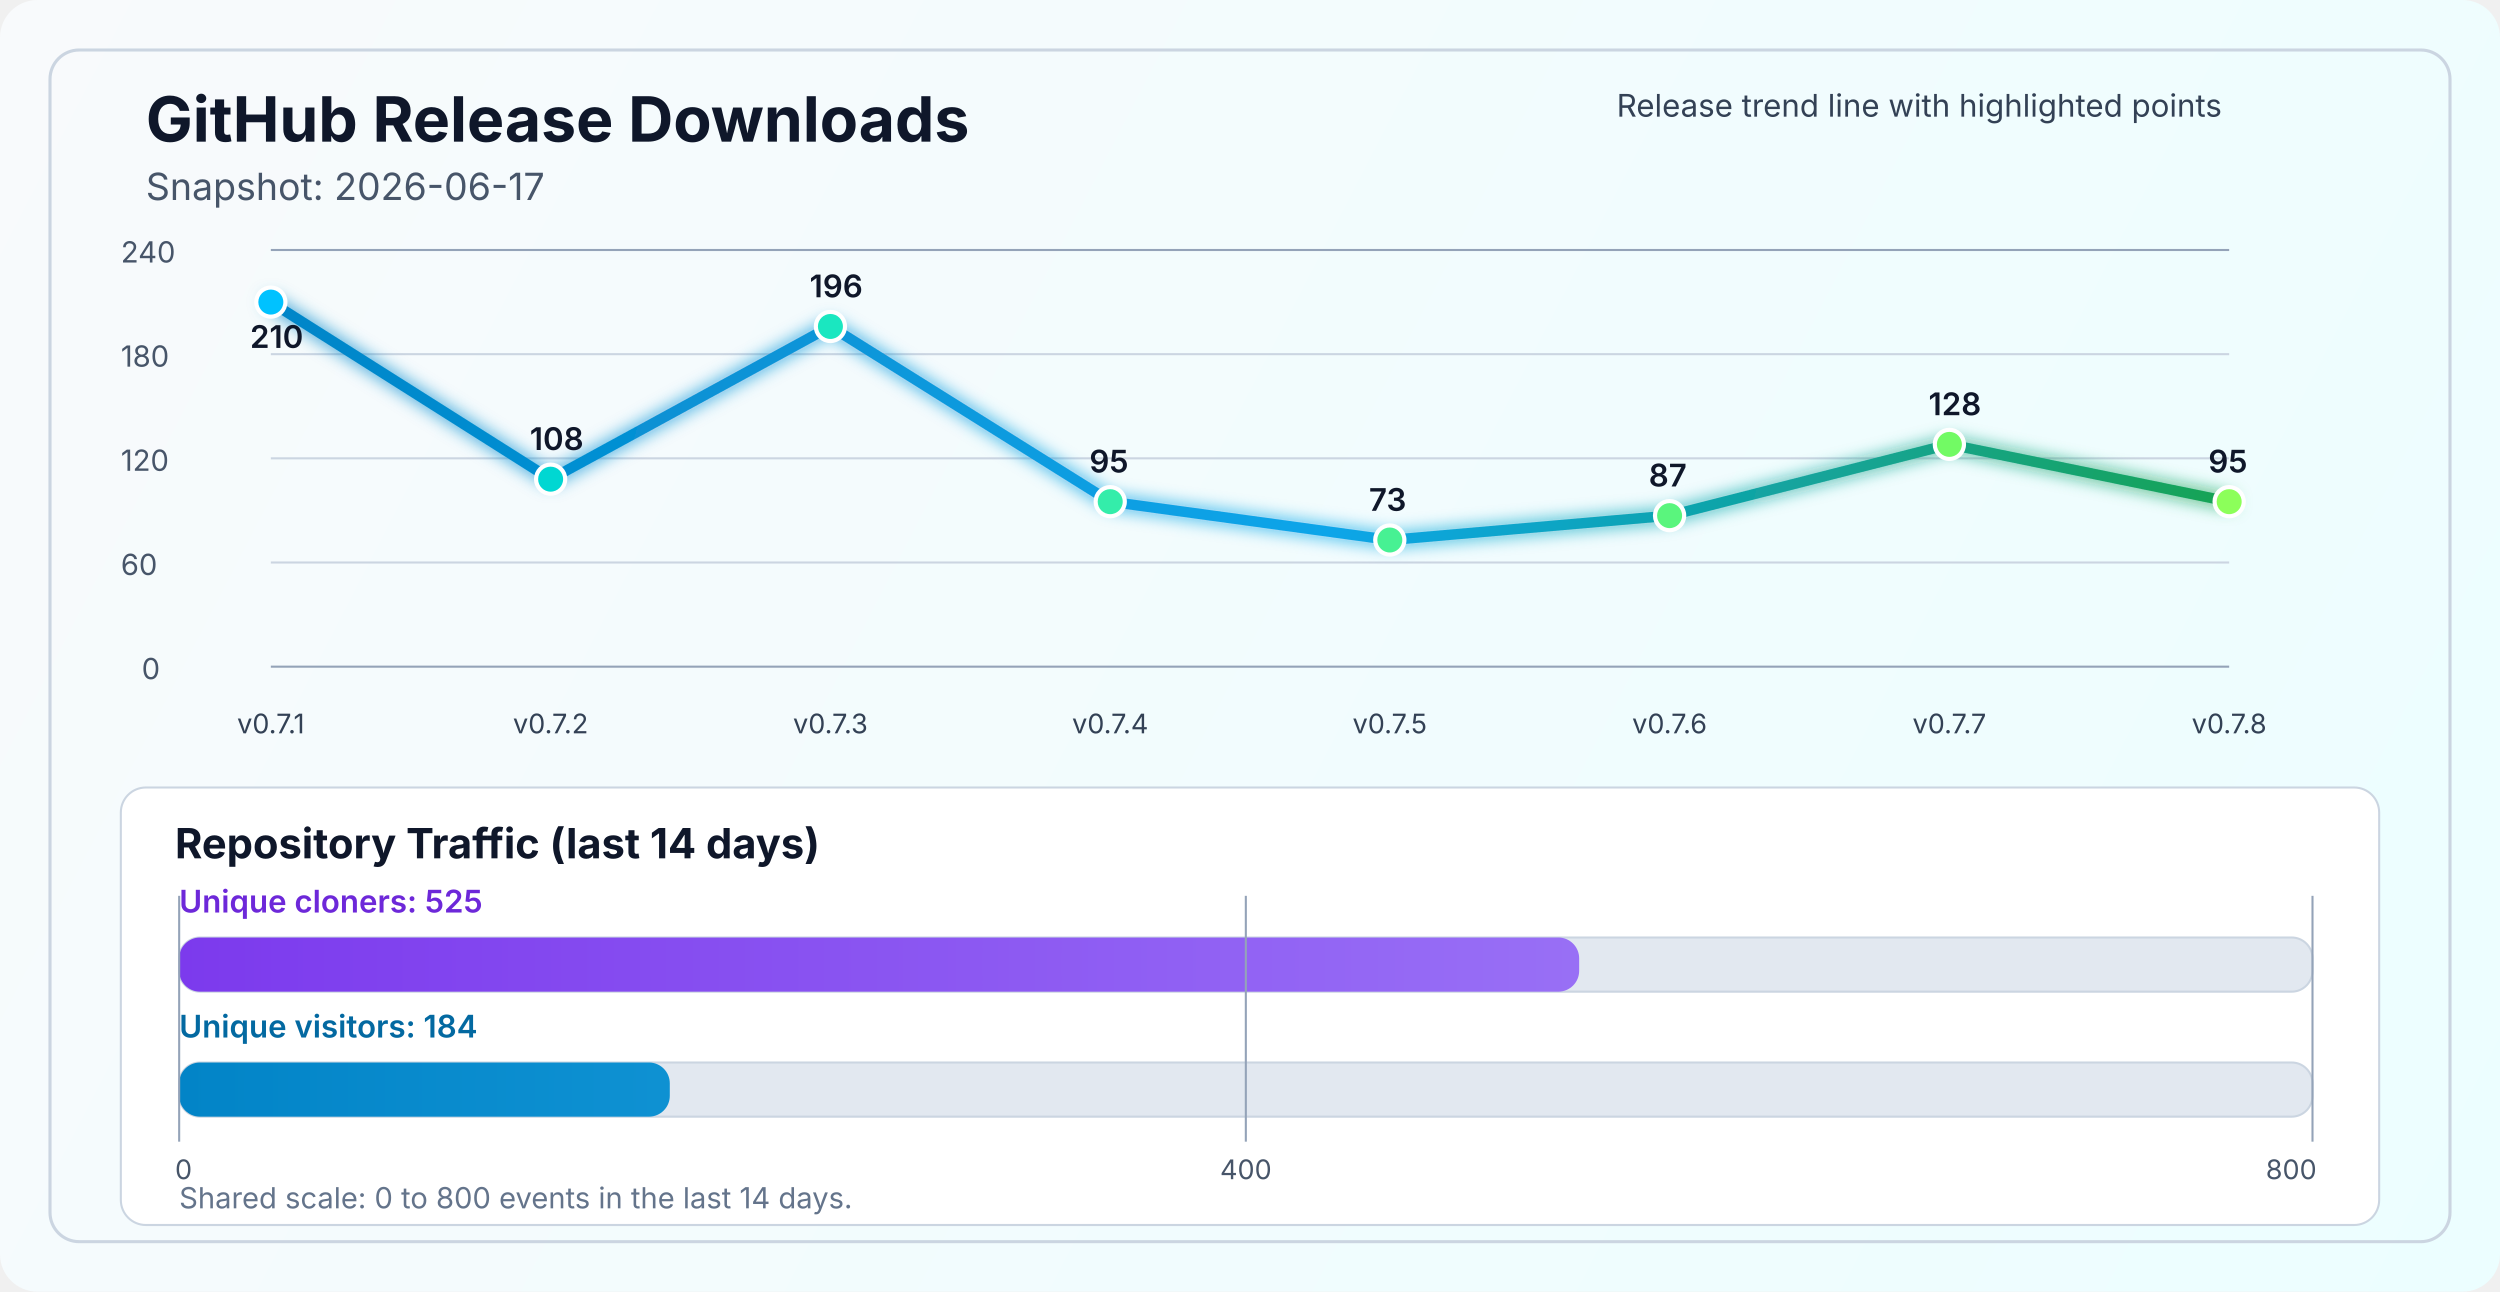
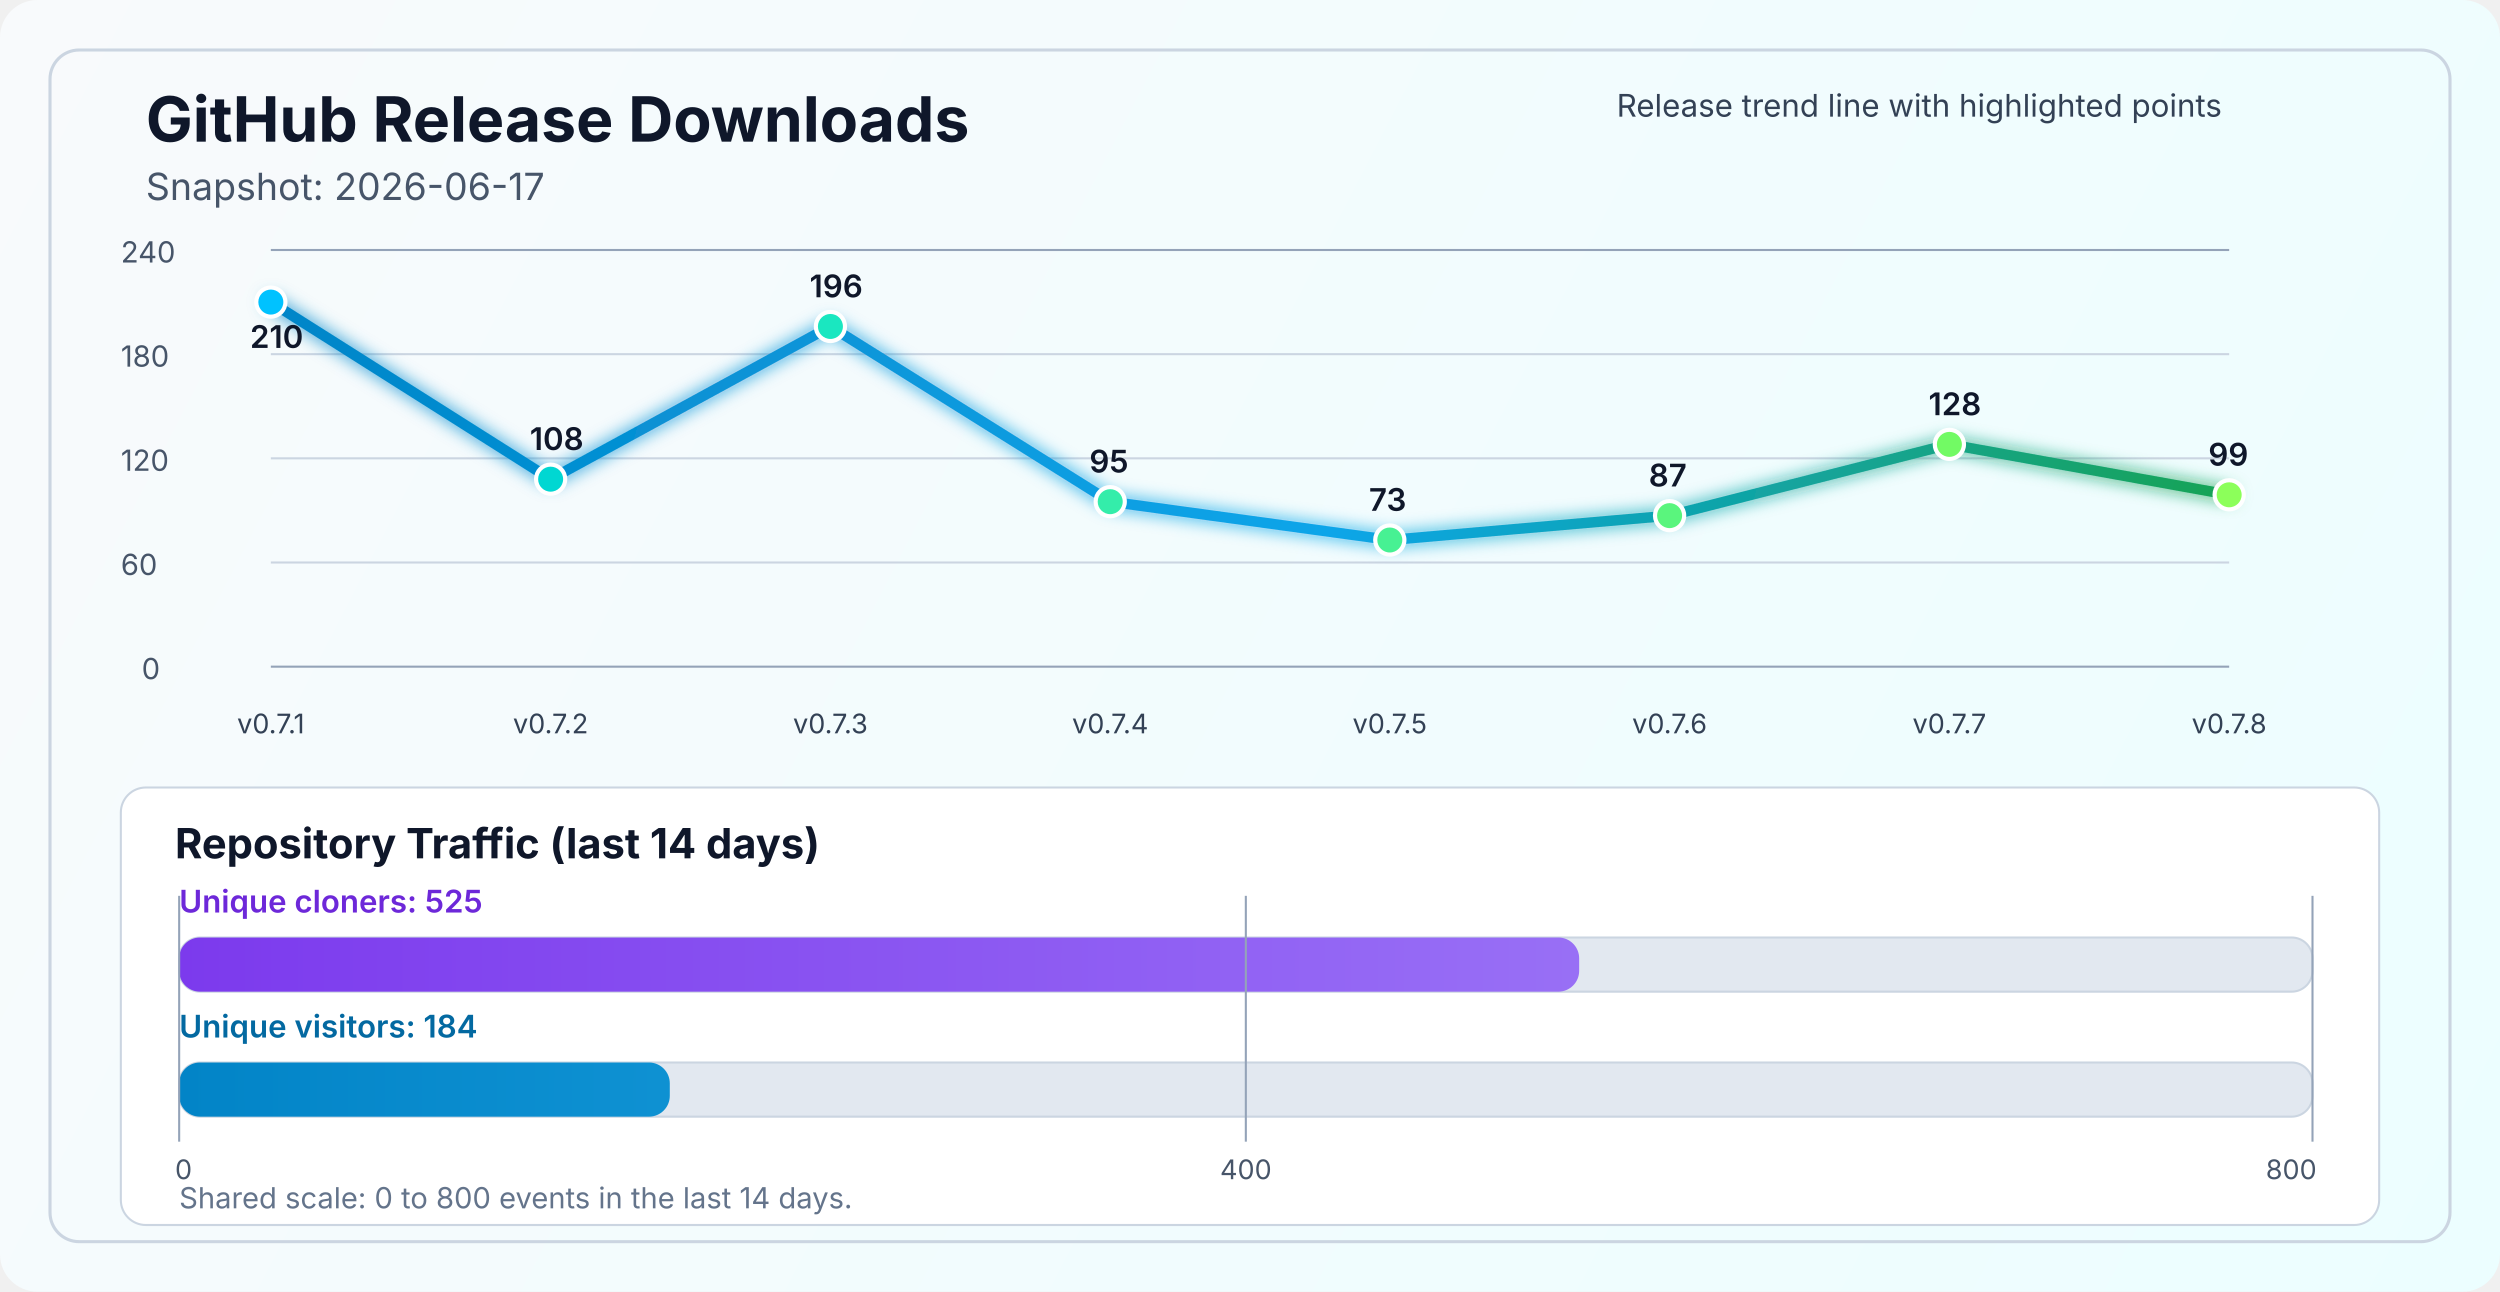
<svg xmlns="http://www.w3.org/2000/svg" width="1200" height="620" viewBox="0 0 1200 620" fill="none" role="img" aria-labelledby="title desc">
  <defs>
    <linearGradient id="bg" x1="0" y1="0" x2="1200" y2="620" gradientUnits="userSpaceOnUse">
      <stop stop-color="#F8FAFC" />
      <stop offset="1" stop-color="#ECFEFF" />
    </linearGradient>
    <linearGradient id="line" x1="130" y1="86" x2="1070" y2="340" gradientUnits="userSpaceOnUse">
      <stop stop-color="#0284C7" />
      <stop offset="0.55" stop-color="#0EA5E9" />
      <stop offset="1" stop-color="#16A34A" />
    </linearGradient>
    <linearGradient id="cloneFill" x1="86" y1="450" x2="1110" y2="450" gradientUnits="userSpaceOnUse">
      <stop stop-color="#7C3AED" />
      <stop offset="1" stop-color="#A78BFA" />
    </linearGradient>
    <linearGradient id="viewFill" x1="86" y1="482" x2="1110" y2="482" gradientUnits="userSpaceOnUse">
      <stop stop-color="#0284C7" />
      <stop offset="1" stop-color="#38BDF8" />
    </linearGradient>
    <filter id="glow" x="-50%" y="-50%" width="200%" height="200%">
      <feGaussianBlur stdDeviation="4" result="blur" />
      <feMerge>
        <feMergeNode in="blur" />
        <feMergeNode in="SourceGraphic" />
      </feMerge>
    </filter>
  </defs>
  <rect width="1200" height="620" rx="18" fill="url(#bg)" />
  <rect x="24" y="24" width="1152" height="572" rx="14" stroke="#CBD5E1" stroke-width="1.5" />
  <text x="70" y="68" fill="#0F172A" font-size="30" font-family="SF Pro Display, -apple-system, BlinkMacSystemFont, Segoe UI, sans-serif" font-weight="700">GitHub Release Downloads</text>
  <text x="70" y="96" fill="#475569" font-size="18" font-family="SF Pro Text, -apple-system, BlinkMacSystemFont, Segoe UI, sans-serif">Snapshot: 2026-06-17</text>
  <line x1="130" y1="320.0" x2="1070" y2="320.0" stroke="#94A3B8" stroke-width="1" />
  <line x1="130" y1="270.0" x2="1070" y2="270.0" stroke="#CBD5E1" stroke-width="1" />
  <line x1="130" y1="220.0" x2="1070" y2="220.0" stroke="#CBD5E1" stroke-width="1" />
  <line x1="130" y1="170.0" x2="1070" y2="170.0" stroke="#CBD5E1" stroke-width="1" />
  <line x1="130" y1="120.0" x2="1070" y2="120.0" stroke="#94A3B8" stroke-width="1" />
  <text x="68" y="326.0" fill="#475569" font-size="14" font-family="SF Pro Text, -apple-system, BlinkMacSystemFont, Segoe UI, sans-serif">0</text>
  <text x="58" y="276.0" fill="#475569" font-size="14" font-family="SF Pro Text, -apple-system, BlinkMacSystemFont, Segoe UI, sans-serif">60</text>
  <text x="58" y="226.0" fill="#475569" font-size="14" font-family="SF Pro Text, -apple-system, BlinkMacSystemFont, Segoe UI, sans-serif">120</text>
  <text x="58" y="176.0" fill="#475569" font-size="14" font-family="SF Pro Text, -apple-system, BlinkMacSystemFont, Segoe UI, sans-serif">180</text>
  <text x="58" y="126.0" fill="#475569" font-size="14" font-family="SF Pro Text, -apple-system, BlinkMacSystemFont, Segoe UI, sans-serif">240</text>
-   <polyline points="130.0,145.0 264.3,230.0 398.6,156.7 532.9,240.8 667.1,259.2 801.4,247.5 935.7,213.3 1070.0,240.8" fill="none" stroke="url(#line)" stroke-width="5" stroke-linecap="round" stroke-linejoin="round" filter="url(#glow)" />
+   <polyline points="130.0,145.0 264.3,230.0 398.6,156.7 532.9,240.8 667.1,259.2 801.4,247.5 935.7,213.3 1070.0,237.5" fill="none" stroke="url(#line)" stroke-width="5" stroke-linecap="round" stroke-linejoin="round" filter="url(#glow)" />
  <circle cx="130.0" cy="145.0" r="7" fill="#00C2FF" stroke="#FFFFFF" stroke-width="2" />
  <circle cx="264.3" cy="230.0" r="7" fill="#00D7D2" stroke="#FFFFFF" stroke-width="2" />
  <circle cx="398.6" cy="156.7" r="7" fill="#1AE7C0" stroke="#FFFFFF" stroke-width="2" />
  <circle cx="532.9" cy="240.8" r="7" fill="#34EDAA" stroke="#FFFFFF" stroke-width="2" />
  <circle cx="667.1" cy="259.2" r="7" fill="#47F193" stroke="#FFFFFF" stroke-width="2" />
  <circle cx="801.4" cy="247.5" r="7" fill="#5AF57D" stroke="#FFFFFF" stroke-width="2" />
  <circle cx="935.7" cy="213.3" r="7" fill="#72FA64" stroke="#FFFFFF" stroke-width="2" />
-   <circle cx="1070.0" cy="240.8" r="7" fill="#8CFF5A" stroke="#FFFFFF" stroke-width="2" />
+   <circle cx="1070.0" cy="237.5" r="7" fill="#8CFF5A" stroke="#FFFFFF" stroke-width="2" />
  <text x="130.0" y="352" text-anchor="middle" fill="#334155" font-size="13" font-family="SF Pro Text, -apple-system, BlinkMacSystemFont, Segoe UI, sans-serif">v0.7.1</text>
  <text x="264.3" y="352" text-anchor="middle" fill="#334155" font-size="13" font-family="SF Pro Text, -apple-system, BlinkMacSystemFont, Segoe UI, sans-serif">v0.7.2</text>
  <text x="398.6" y="352" text-anchor="middle" fill="#334155" font-size="13" font-family="SF Pro Text, -apple-system, BlinkMacSystemFont, Segoe UI, sans-serif">v0.7.3</text>
  <text x="532.9" y="352" text-anchor="middle" fill="#334155" font-size="13" font-family="SF Pro Text, -apple-system, BlinkMacSystemFont, Segoe UI, sans-serif">v0.7.4</text>
  <text x="667.1" y="352" text-anchor="middle" fill="#334155" font-size="13" font-family="SF Pro Text, -apple-system, BlinkMacSystemFont, Segoe UI, sans-serif">v0.7.5</text>
  <text x="801.4" y="352" text-anchor="middle" fill="#334155" font-size="13" font-family="SF Pro Text, -apple-system, BlinkMacSystemFont, Segoe UI, sans-serif">v0.7.6</text>
  <text x="935.7" y="352" text-anchor="middle" fill="#334155" font-size="13" font-family="SF Pro Text, -apple-system, BlinkMacSystemFont, Segoe UI, sans-serif">v0.7.7</text>
  <text x="1070.0" y="352" text-anchor="middle" fill="#334155" font-size="13" font-family="SF Pro Text, -apple-system, BlinkMacSystemFont, Segoe UI, sans-serif">v0.7.8</text>
  <text x="120.0" y="167.0" fill="#0F172A" font-size="15" font-family="SF Pro Text, -apple-system, BlinkMacSystemFont, Segoe UI, sans-serif" font-weight="600">210</text>
  <text x="254.3" y="216.0" fill="#0F172A" font-size="15" font-family="SF Pro Text, -apple-system, BlinkMacSystemFont, Segoe UI, sans-serif" font-weight="600">108</text>
  <text x="388.6" y="142.7" fill="#0F172A" font-size="15" font-family="SF Pro Text, -apple-system, BlinkMacSystemFont, Segoe UI, sans-serif" font-weight="600">196</text>
  <text x="522.9" y="226.8" fill="#0F172A" font-size="15" font-family="SF Pro Text, -apple-system, BlinkMacSystemFont, Segoe UI, sans-serif" font-weight="600">95</text>
  <text x="657.1" y="245.2" fill="#0F172A" font-size="15" font-family="SF Pro Text, -apple-system, BlinkMacSystemFont, Segoe UI, sans-serif" font-weight="600">73</text>
  <text x="791.4" y="233.5" fill="#0F172A" font-size="15" font-family="SF Pro Text, -apple-system, BlinkMacSystemFont, Segoe UI, sans-serif" font-weight="600">87</text>
  <text x="925.7" y="199.3" fill="#0F172A" font-size="15" font-family="SF Pro Text, -apple-system, BlinkMacSystemFont, Segoe UI, sans-serif" font-weight="600">128</text>
-   <text x="1060.0" y="226.8" fill="#0F172A" font-size="15" font-family="SF Pro Text, -apple-system, BlinkMacSystemFont, Segoe UI, sans-serif" font-weight="600">95</text>
+   <text x="1060.0" y="223.5" fill="#0F172A" font-size="15" font-family="SF Pro Text, -apple-system, BlinkMacSystemFont, Segoe UI, sans-serif" font-weight="600">99</text>
  <text x="776" y="56" fill="#334155" font-size="15" font-family="SF Pro Text, -apple-system, BlinkMacSystemFont, Segoe UI, sans-serif">Release trend line with highlighted points</text>
  <rect x="58" y="378" width="1084" height="210" rx="12" fill="#FFFFFF" stroke="#CBD5E1" stroke-width="1" />
  <text x="84" y="412" fill="#0F172A" font-size="20" font-family="SF Pro Text, -apple-system, BlinkMacSystemFont, Segoe UI, sans-serif" font-weight="700">Repository Traffic (last 14 days)</text>
  <text x="86" y="438" fill="#6D28D9" font-size="15" font-family="SF Pro Text, -apple-system, BlinkMacSystemFont, Segoe UI, sans-serif" font-weight="600">Unique cloners: 525</text>
  <rect x="86" y="450" width="1024" height="26" rx="10" fill="#E2E8F0" stroke="#CBD5E1" stroke-width="1" />
  <rect x="86" y="450" width="672.0" height="26" rx="10" fill="url(#cloneFill)" />
  <text x="86" y="498" fill="#0369A1" font-size="15" font-family="SF Pro Text, -apple-system, BlinkMacSystemFont, Segoe UI, sans-serif" font-weight="600">Unique visitors: 184</text>
  <rect x="86" y="510" width="1024" height="26" rx="10" fill="#E2E8F0" stroke="#CBD5E1" stroke-width="1" />
  <rect x="86" y="510" width="235.5" height="26" rx="10" fill="url(#viewFill)" />
  <line x1="86" y1="430" x2="86" y2="548" stroke="#94A3B8" stroke-width="1" />
  <line x1="598.0" y1="430" x2="598.0" y2="548" stroke="#94A3B8" stroke-width="1" />
  <line x1="1110" y1="430" x2="1110" y2="548" stroke="#94A3B8" stroke-width="1" />
  <text x="84" y="566" text-anchor="start" fill="#475569" font-size="13" font-family="SF Pro Text, -apple-system, BlinkMacSystemFont, Segoe UI, sans-serif">0</text>
  <text x="598.0" y="566" text-anchor="middle" fill="#475569" font-size="13" font-family="SF Pro Text, -apple-system, BlinkMacSystemFont, Segoe UI, sans-serif">400</text>
  <text x="1112" y="566" text-anchor="end" fill="#475569" font-size="13" font-family="SF Pro Text, -apple-system, BlinkMacSystemFont, Segoe UI, sans-serif">800</text>
  <text x="86" y="580" fill="#64748B" font-size="14" font-family="SF Pro Text, -apple-system, BlinkMacSystemFont, Segoe UI, sans-serif">Shared scale: 0 to 800 events in the last 14 days.</text>
</svg>
